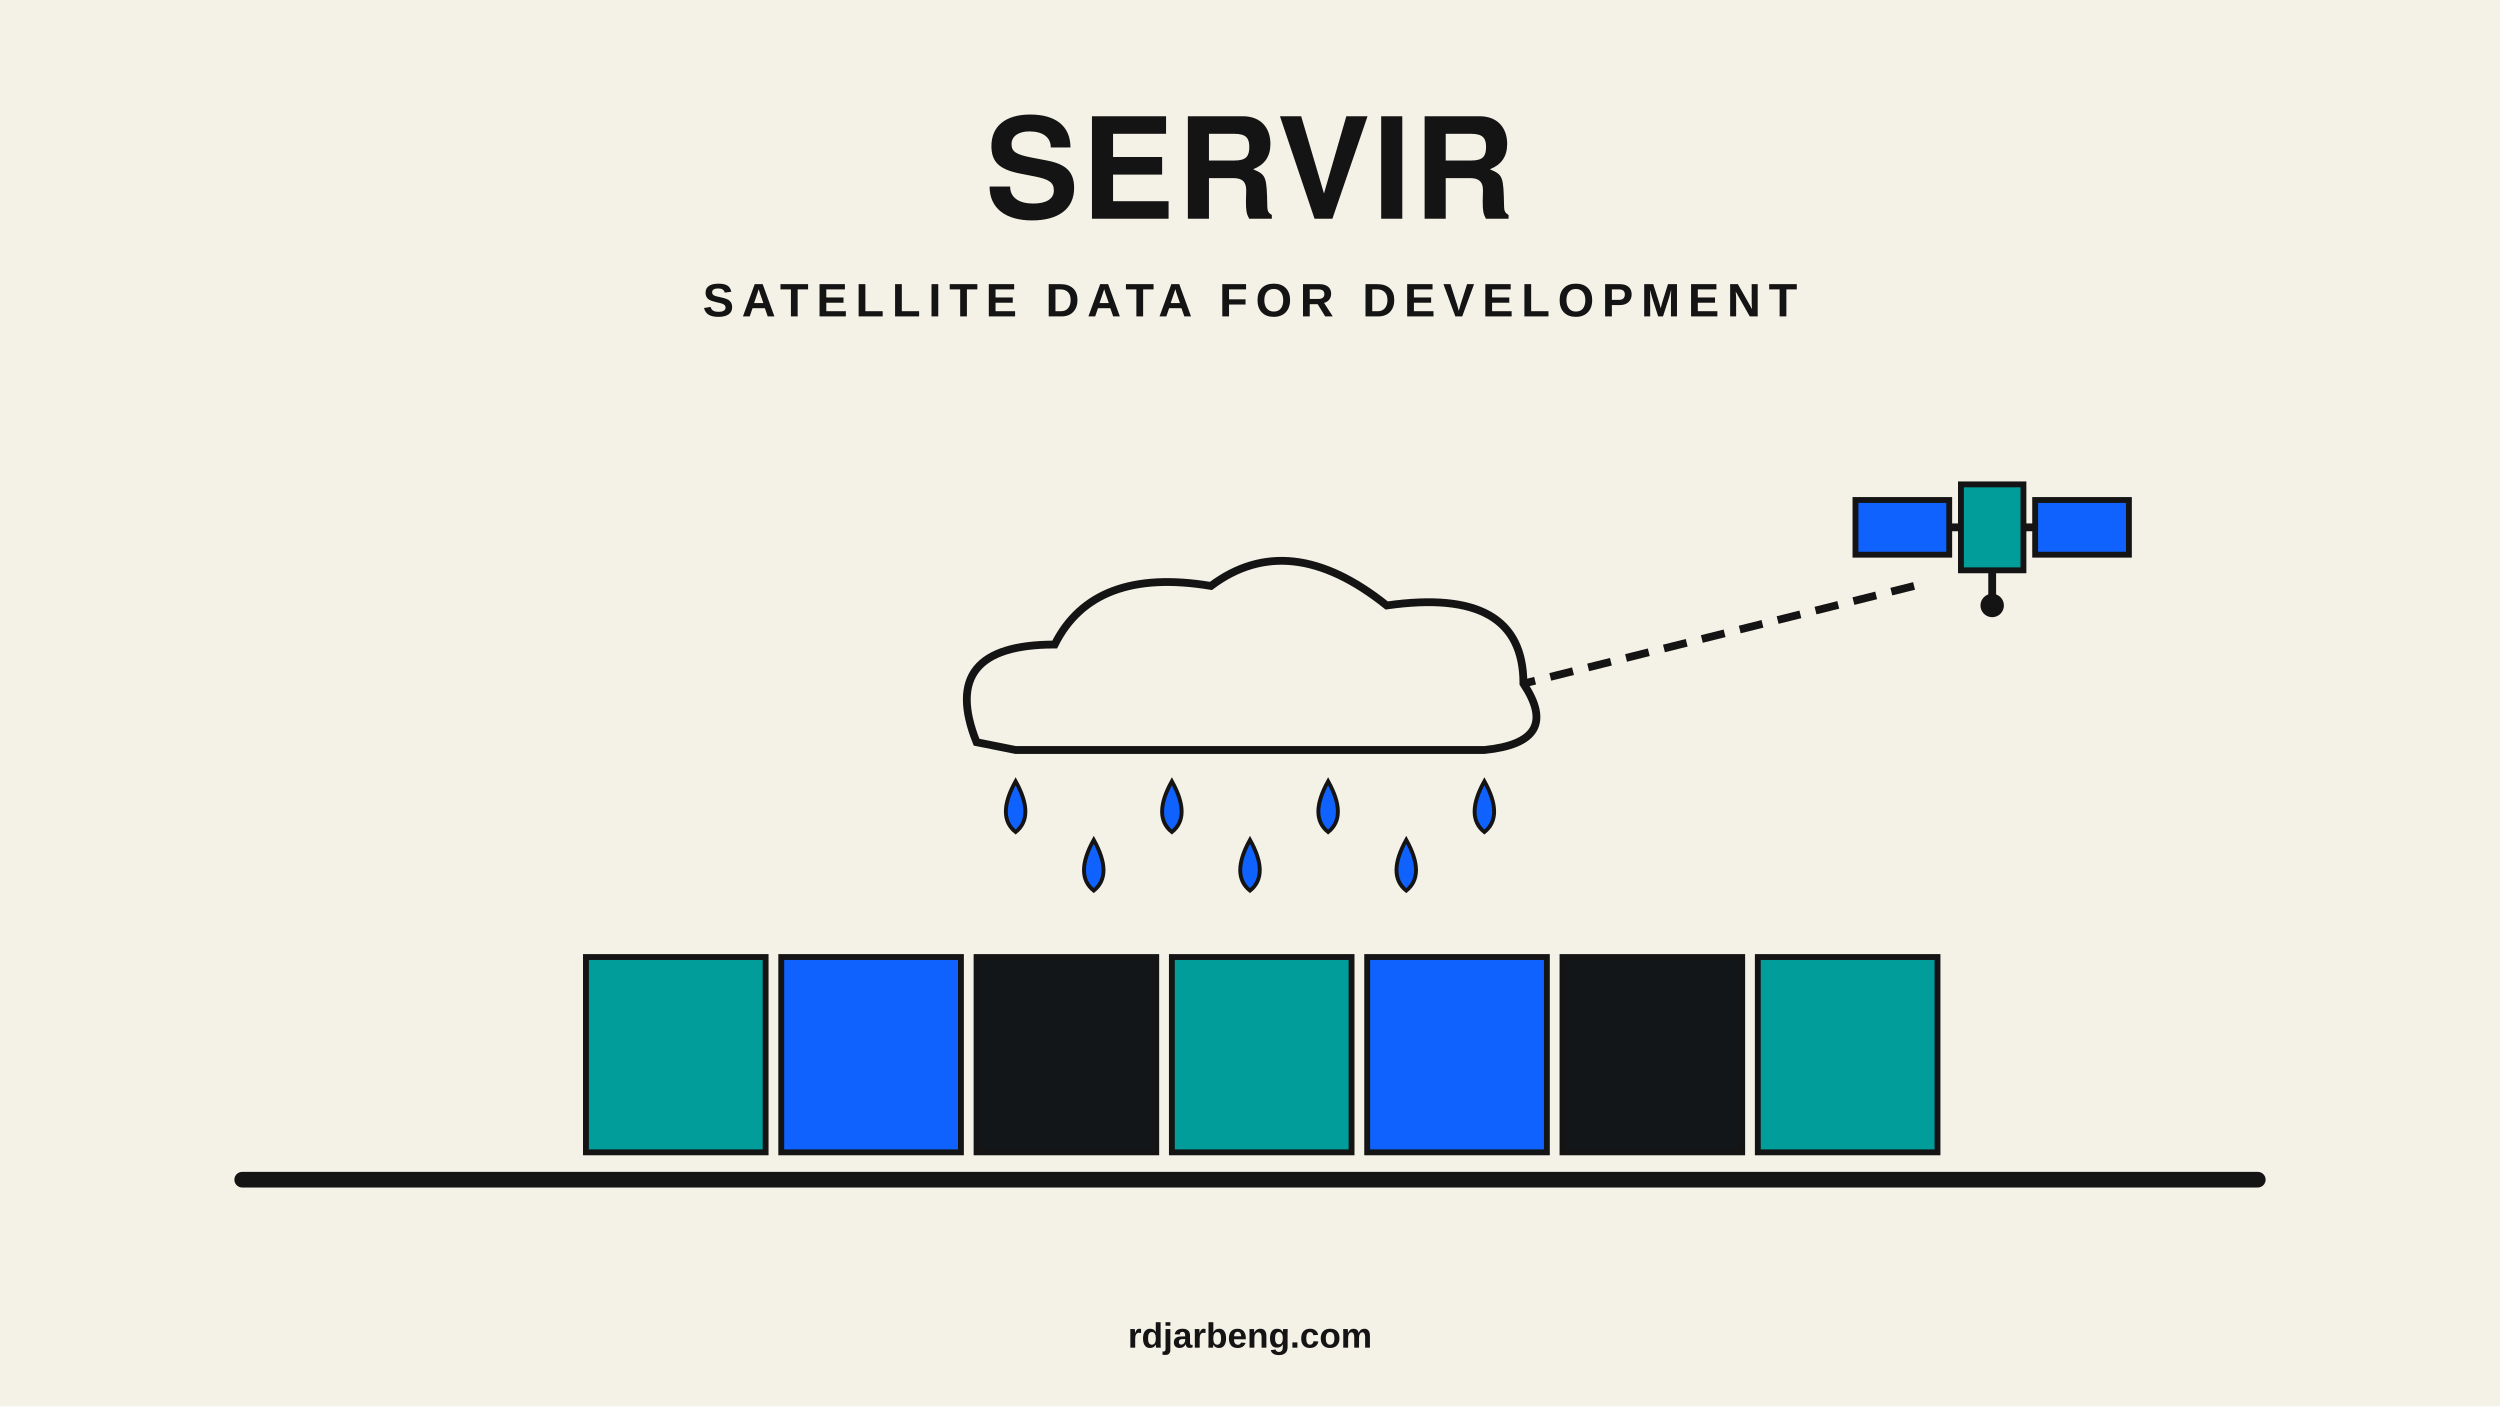
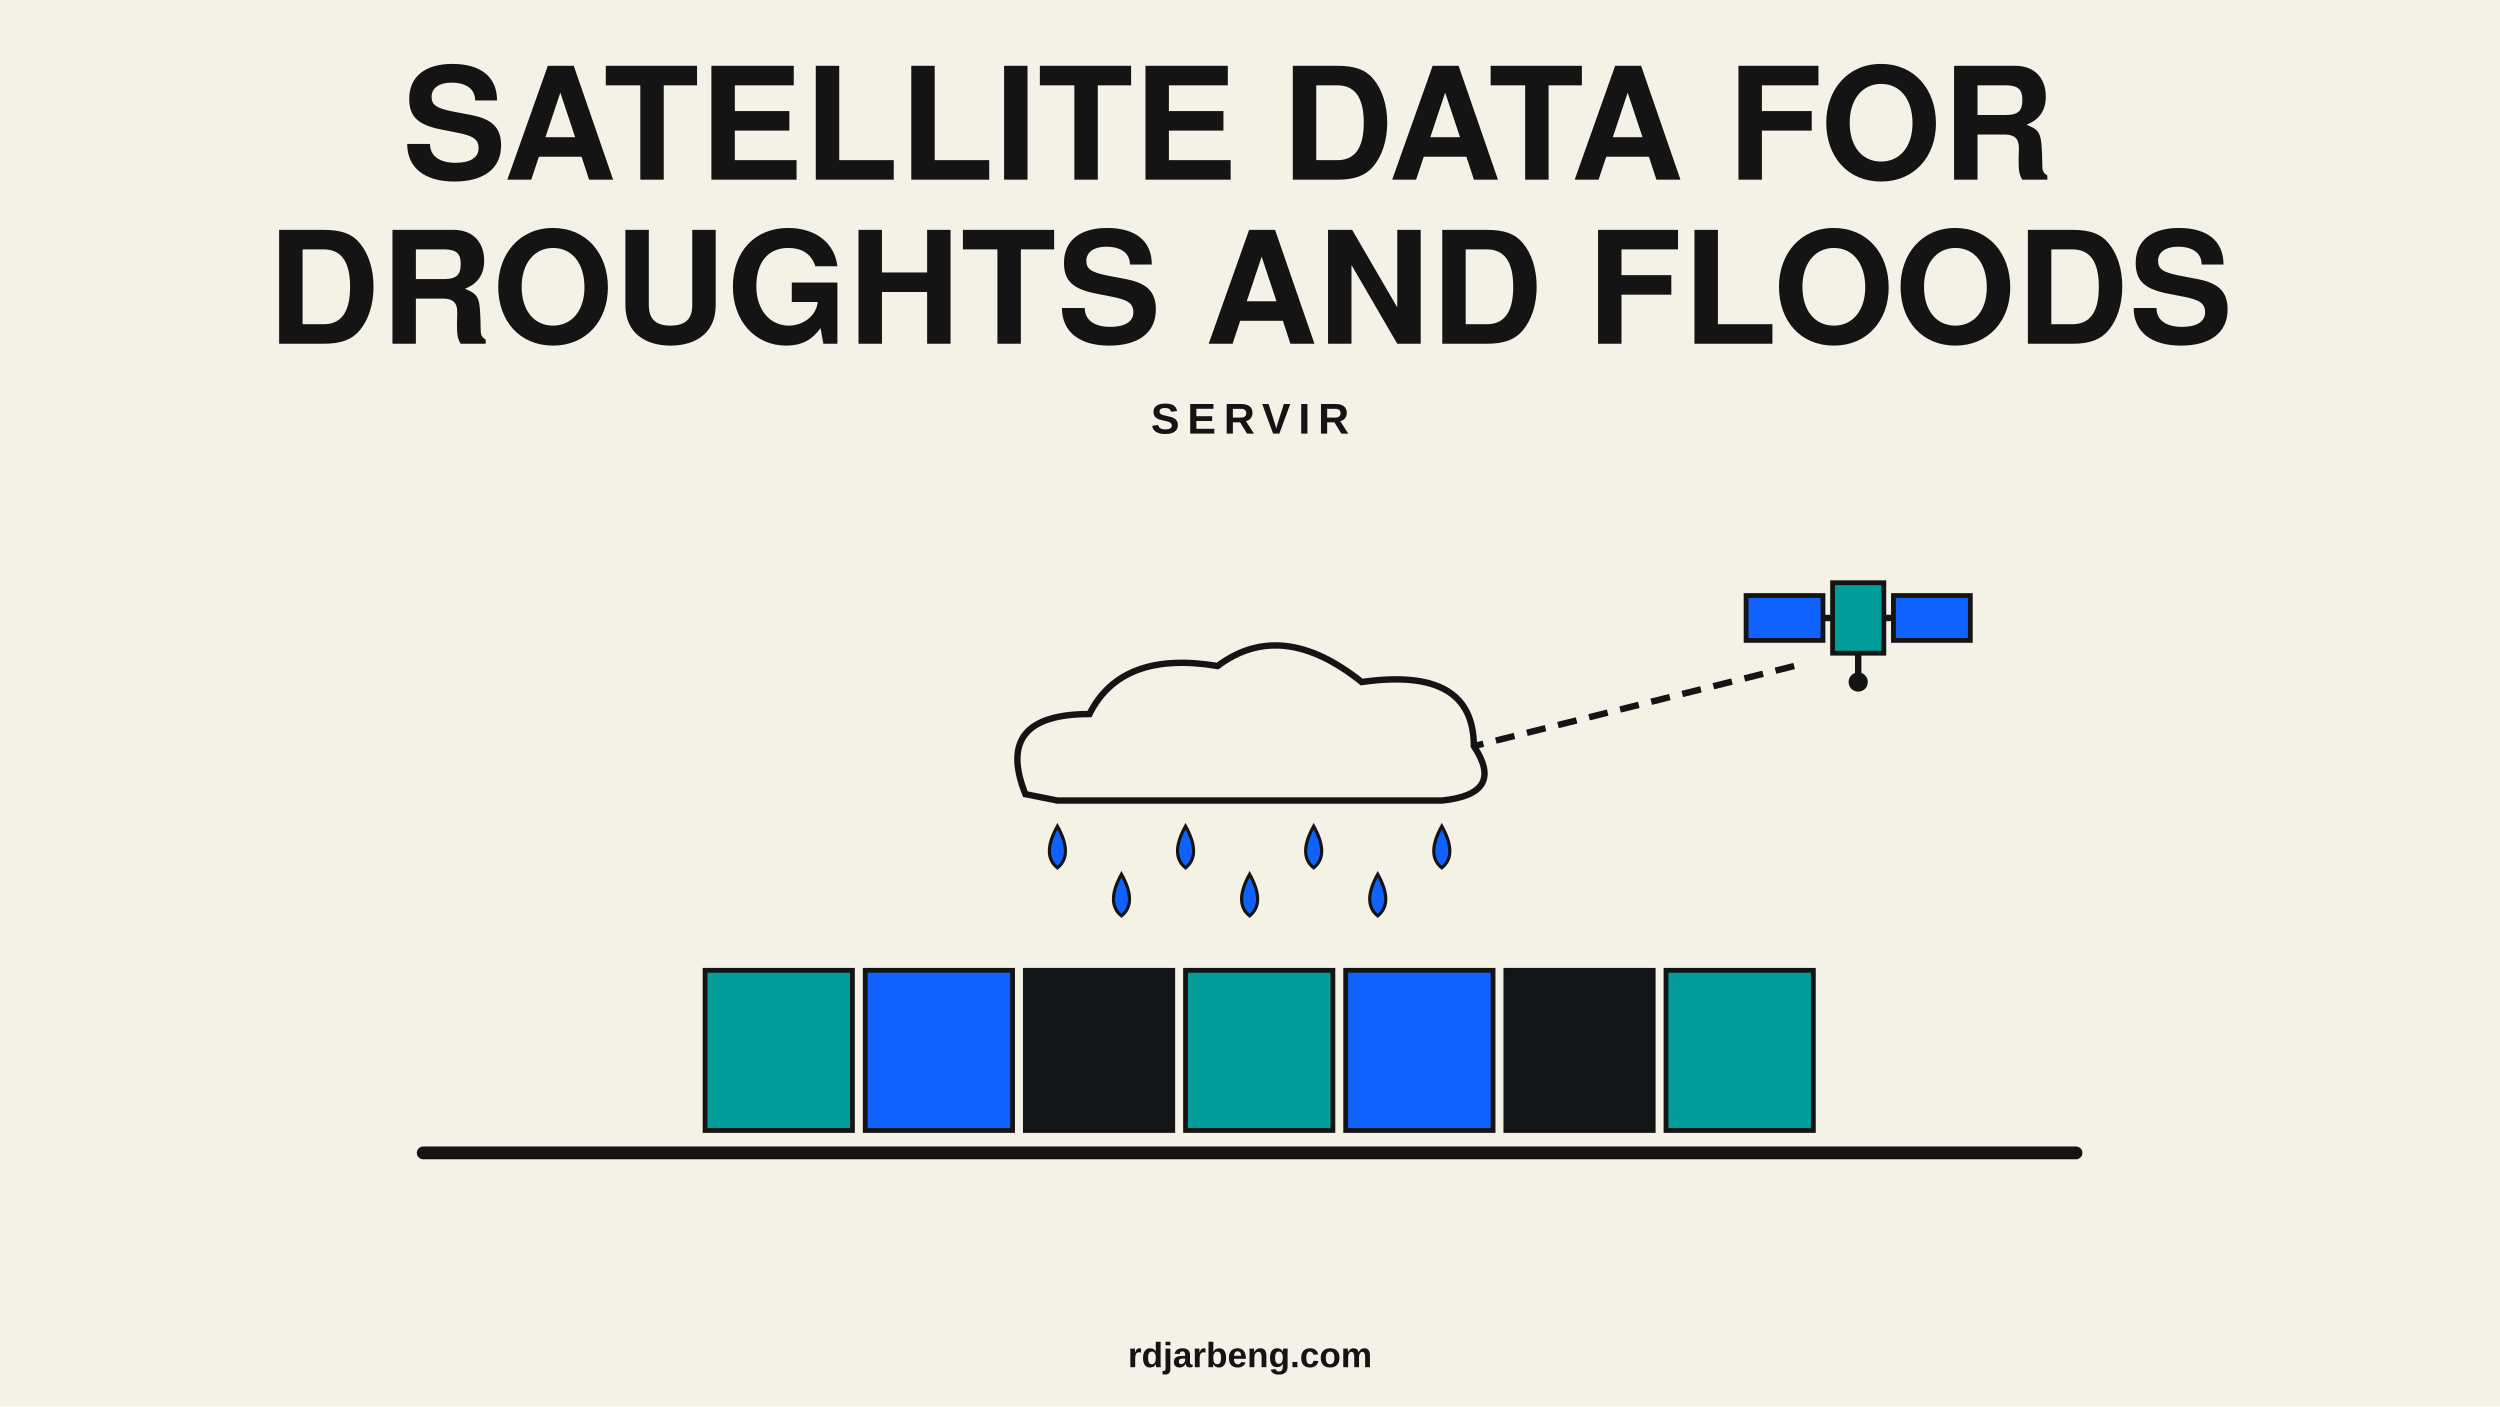
<svg xmlns="http://www.w3.org/2000/svg" viewBox="0 0 1280 720" width="1280" height="720">
  <rect width="1280" height="720" fill="#f4f1e6" />
  <g fill="#141414" font-family="'Arial Black', 'Helvetica Neue', Impact, sans-serif" text-anchor="middle">
-     <text x="640" y="112" font-size="72" font-weight="900" letter-spacing="1">SERVIR</text>
-     <text x="640" y="162" font-size="24" font-weight="700" letter-spacing="4" font-family="Arial, Helvetica, sans-serif">SATELLITE DATA FOR DEVELOPMENT</text>
+     <text x="640" y="92" font-size="80" font-weight="900">
+       <tspan x="640" dy="0">SATELLITE DATA FOR</tspan>
+       <tspan x="640" dy="84">DROUGHTS AND FLOODS</tspan>
+     </text>
+     <text x="640" y="222" font-size="22" font-weight="700" letter-spacing="4" font-family="Arial, Helvetica, sans-serif">SERVIR</text>
  </g>
-   <g transform="translate(1020 270) scale(1.0)">
-     <rect x="-70" y="-14" width="48" height="28" fill="#0f62fe" stroke="#141414" stroke-width="3" />
-     <rect x="22" y="-14" width="48" height="28" fill="#0f62fe" stroke="#141414" stroke-width="3" />
-     <line x1="-22" y1="0" x2="-14" y2="0" stroke="#141414" stroke-width="4" />
-     <line x1="14" y1="0" x2="22" y2="0" stroke="#141414" stroke-width="4" />
-     <rect x="-16" y="-22" width="32" height="44" fill="#009d9a" stroke="#141414" stroke-width="3" />
-     <line x1="0" y1="22" x2="0" y2="36" stroke="#141414" stroke-width="4" />
-     <circle cx="0" cy="40" r="6" fill="#141414" />
+   <g transform="translate(115 95) scale(0.82)">
+     <g transform="translate(1020 270) scale(1.0)">
+       <rect x="-70" y="-14" width="48" height="28" fill="#0f62fe" stroke="#141414" stroke-width="3" />
+       <rect x="22" y="-14" width="48" height="28" fill="#0f62fe" stroke="#141414" stroke-width="3" />
+       <line x1="-22" y1="0" x2="-14" y2="0" stroke="#141414" stroke-width="4" />
+       <line x1="14" y1="0" x2="22" y2="0" stroke="#141414" stroke-width="4" />
+       <rect x="-16" y="-22" width="32" height="44" fill="#009d9a" stroke="#141414" stroke-width="3" />
+       <line x1="0" y1="22" x2="0" y2="36" stroke="#141414" stroke-width="4" />
+       <circle cx="0" cy="40" r="6" fill="#141414" />
+     </g>
+     <path d="M980 300 L780 350" stroke="#141414" stroke-width="4" stroke-dasharray="12 8" />
+     <path d="M500 380 Q480 330 540 330 Q560 290 620 300 Q660 270 710 310 Q780 300 780 350 Q800 380 760 384 H520 Z" fill="#f4f1e6" stroke="#141414" stroke-width="4" />
+     <path d="M520 400 q-10 18 0 26 q10 -8 0 -26 Z" fill="#0f62fe" stroke="#141414" stroke-width="2" />
+     <path d="M560 430 q-10 18 0 26 q10 -8 0 -26 Z" fill="#0f62fe" stroke="#141414" stroke-width="2" />
+     <path d="M600 400 q-10 18 0 26 q10 -8 0 -26 Z" fill="#0f62fe" stroke="#141414" stroke-width="2" />
+     <path d="M640 430 q-10 18 0 26 q10 -8 0 -26 Z" fill="#0f62fe" stroke="#141414" stroke-width="2" />
+     <path d="M680 400 q-10 18 0 26 q10 -8 0 -26 Z" fill="#0f62fe" stroke="#141414" stroke-width="2" />
+     <path d="M720 430 q-10 18 0 26 q10 -8 0 -26 Z" fill="#0f62fe" stroke="#141414" stroke-width="2" />
+     <path d="M760 400 q-10 18 0 26 q10 -8 0 -26 Z" fill="#0f62fe" stroke="#141414" stroke-width="2" />
+     <rect x="300" y="490" width="92" height="100" fill="#009d9a" stroke="#141414" stroke-width="3" />
+     <rect x="400" y="490" width="92" height="100" fill="#0f62fe" stroke="#141414" stroke-width="3" />
+     <rect x="500" y="490" width="92" height="100" fill="#121619" stroke="#141414" stroke-width="3" />
+     <rect x="600" y="490" width="92" height="100" fill="#009d9a" stroke="#141414" stroke-width="3" />
+     <rect x="700" y="490" width="92" height="100" fill="#0f62fe" stroke="#141414" stroke-width="3" />
+     <rect x="800" y="490" width="92" height="100" fill="#121619" stroke="#141414" stroke-width="3" />
+     <rect x="900" y="490" width="92" height="100" fill="#009d9a" stroke="#141414" stroke-width="3" />
+     <rect x="120" y="600" width="1040" height="8" rx="4" fill="#141414" />
  </g>
-   <path d="M980 300 L780 350" stroke="#141414" stroke-width="4" stroke-dasharray="12 8" />
-   <path d="M500 380 Q480 330 540 330 Q560 290 620 300 Q660 270 710 310 Q780 300 780 350 Q800 380 760 384 H520 Z" fill="#f4f1e6" stroke="#141414" stroke-width="4" />
-   <path d="M520 400 q-10 18 0 26 q10 -8 0 -26 Z" fill="#0f62fe" stroke="#141414" stroke-width="2" />
-   <path d="M560 430 q-10 18 0 26 q10 -8 0 -26 Z" fill="#0f62fe" stroke="#141414" stroke-width="2" />
-   <path d="M600 400 q-10 18 0 26 q10 -8 0 -26 Z" fill="#0f62fe" stroke="#141414" stroke-width="2" />
-   <path d="M640 430 q-10 18 0 26 q10 -8 0 -26 Z" fill="#0f62fe" stroke="#141414" stroke-width="2" />
-   <path d="M680 400 q-10 18 0 26 q10 -8 0 -26 Z" fill="#0f62fe" stroke="#141414" stroke-width="2" />
-   <path d="M720 430 q-10 18 0 26 q10 -8 0 -26 Z" fill="#0f62fe" stroke="#141414" stroke-width="2" />
-   <path d="M760 400 q-10 18 0 26 q10 -8 0 -26 Z" fill="#0f62fe" stroke="#141414" stroke-width="2" />
-   <rect x="300" y="490" width="92" height="100" fill="#009d9a" stroke="#141414" stroke-width="3" />
-   <rect x="400" y="490" width="92" height="100" fill="#0f62fe" stroke="#141414" stroke-width="3" />
-   <rect x="500" y="490" width="92" height="100" fill="#121619" stroke="#141414" stroke-width="3" />
-   <rect x="600" y="490" width="92" height="100" fill="#009d9a" stroke="#141414" stroke-width="3" />
-   <rect x="700" y="490" width="92" height="100" fill="#0f62fe" stroke="#141414" stroke-width="3" />
-   <rect x="800" y="490" width="92" height="100" fill="#121619" stroke="#141414" stroke-width="3" />
-   <rect x="900" y="490" width="92" height="100" fill="#009d9a" stroke="#141414" stroke-width="3" />
-   <rect x="120" y="600" width="1040" height="8" rx="4" fill="#141414" />
-   <text x="640" y="690" font-family="Arial, Helvetica, sans-serif" font-size="18" font-weight="600" fill="#141414" text-anchor="middle">rdjarbeng.com</text>
+   <text x="640" y="700" font-family="Arial, Helvetica, sans-serif" font-size="18" font-weight="600" fill="#141414" text-anchor="middle">rdjarbeng.com</text>
</svg>
